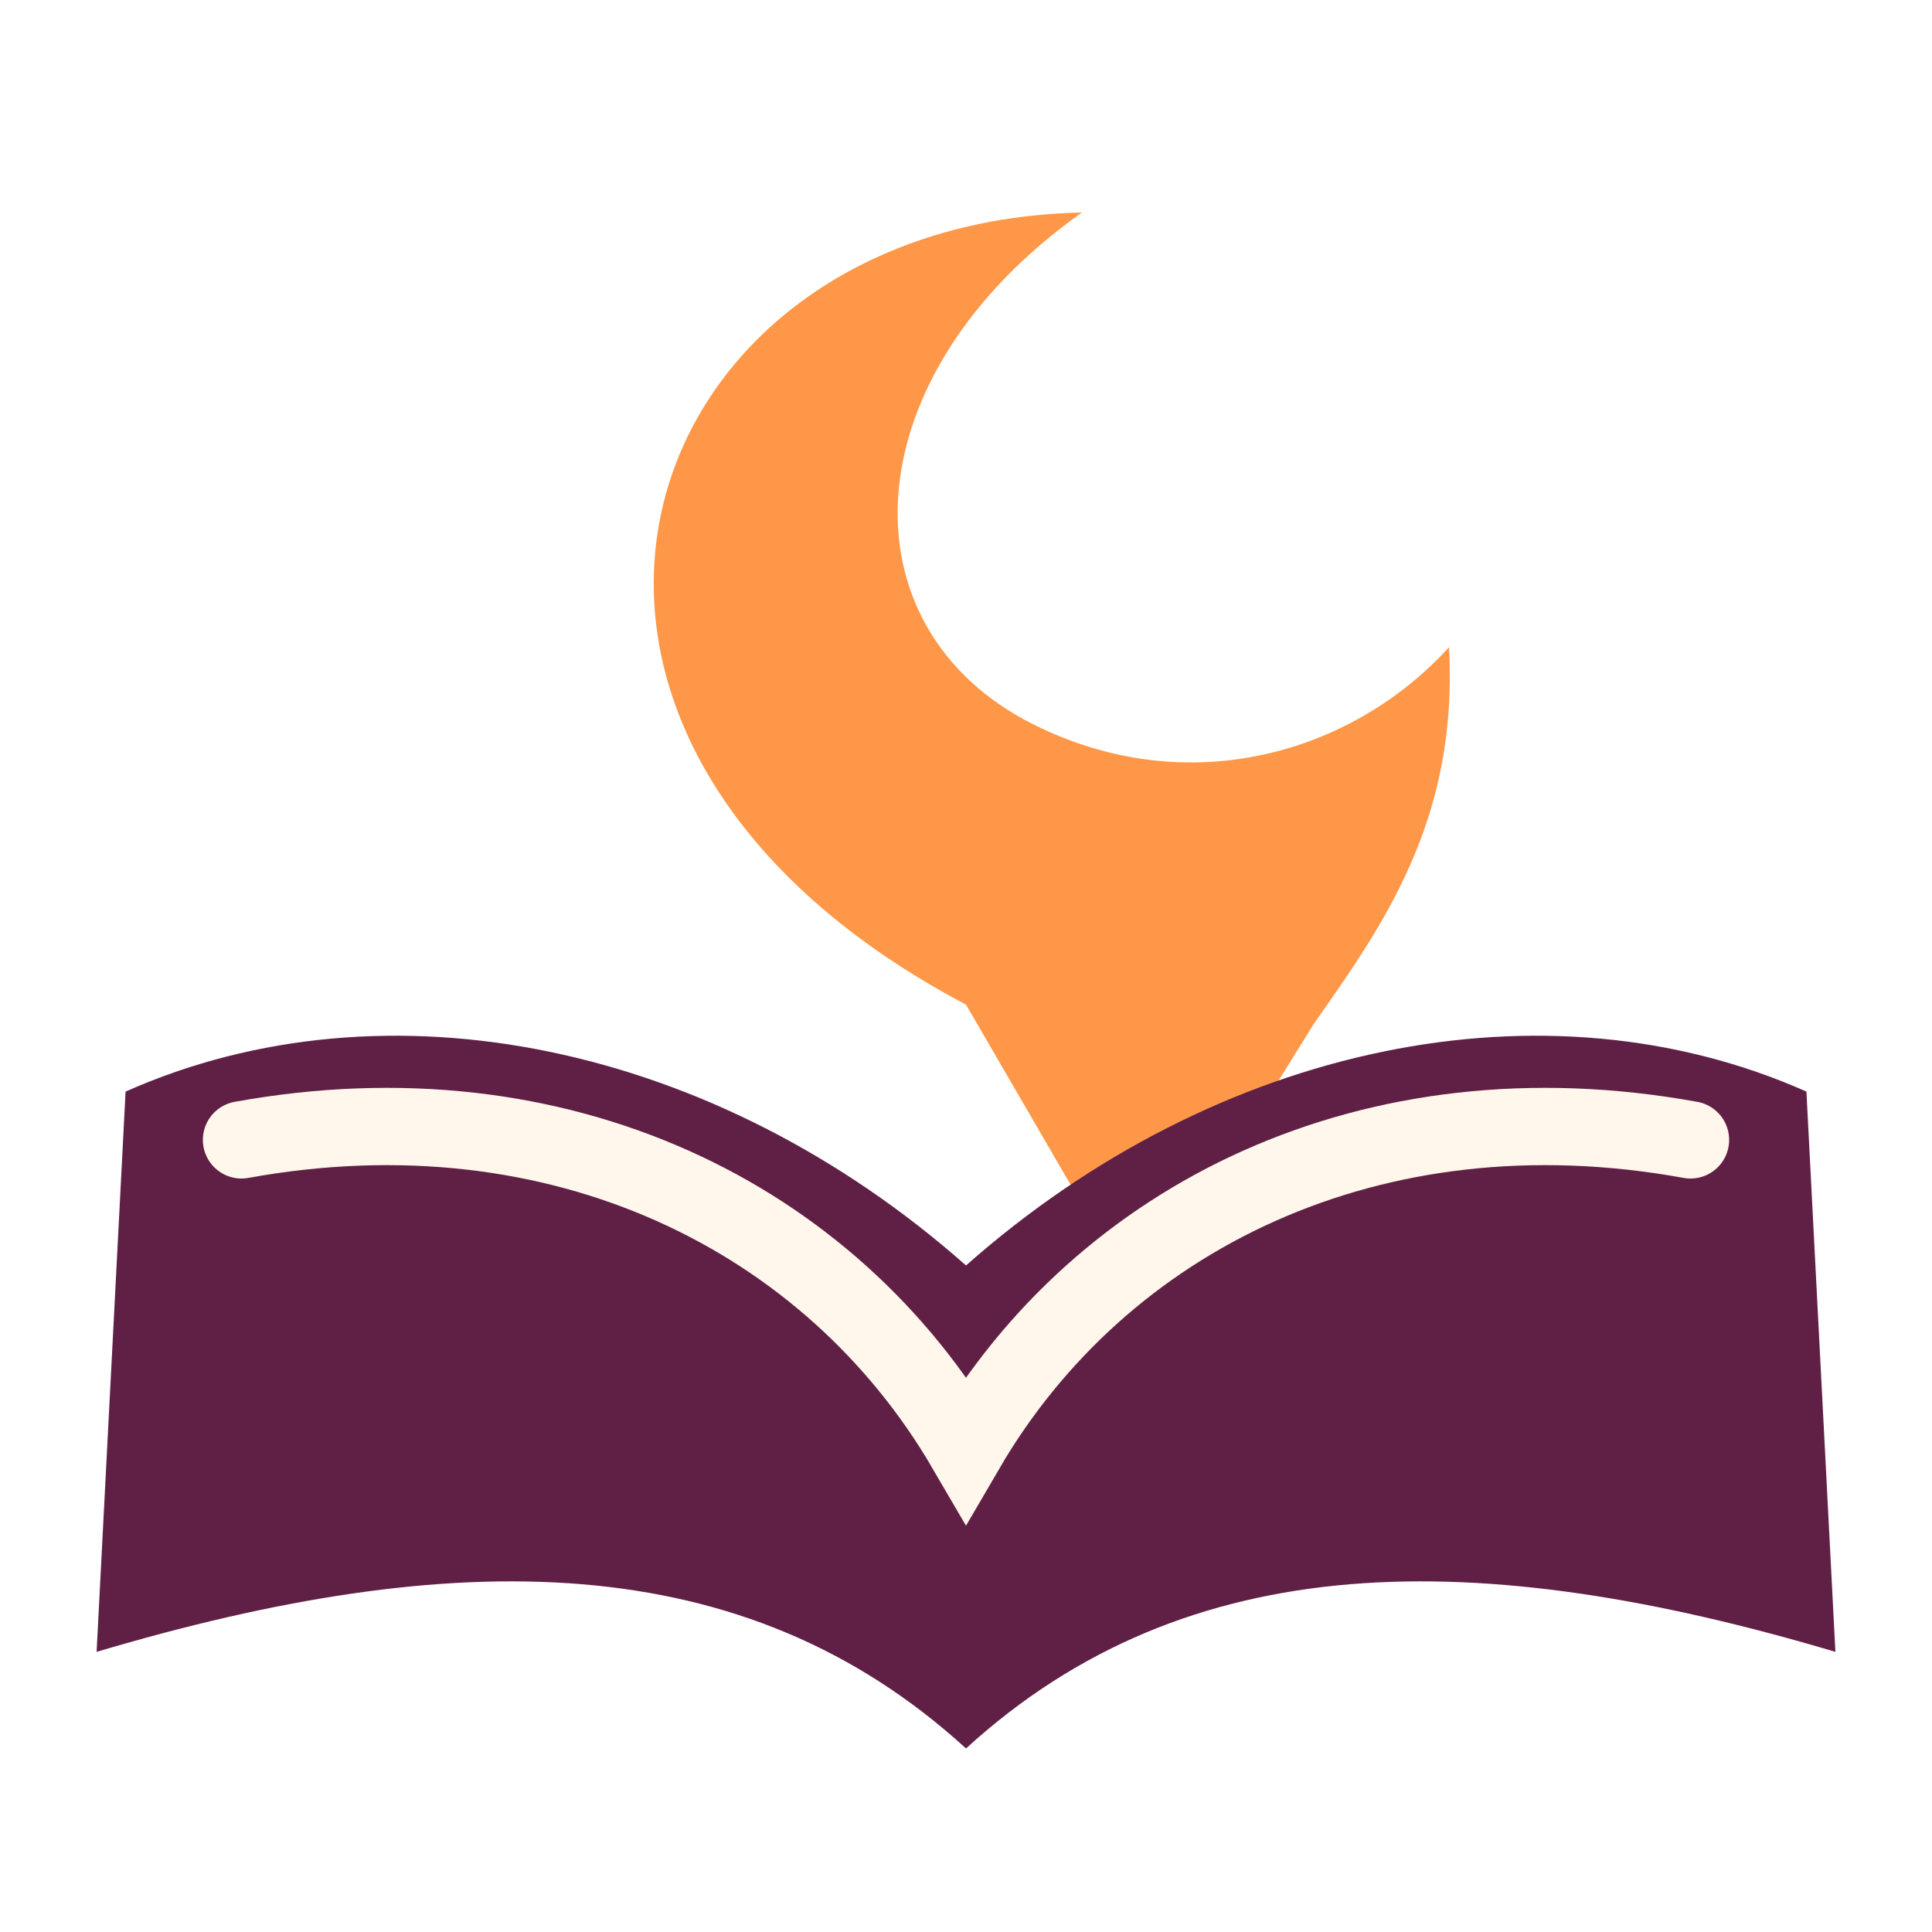
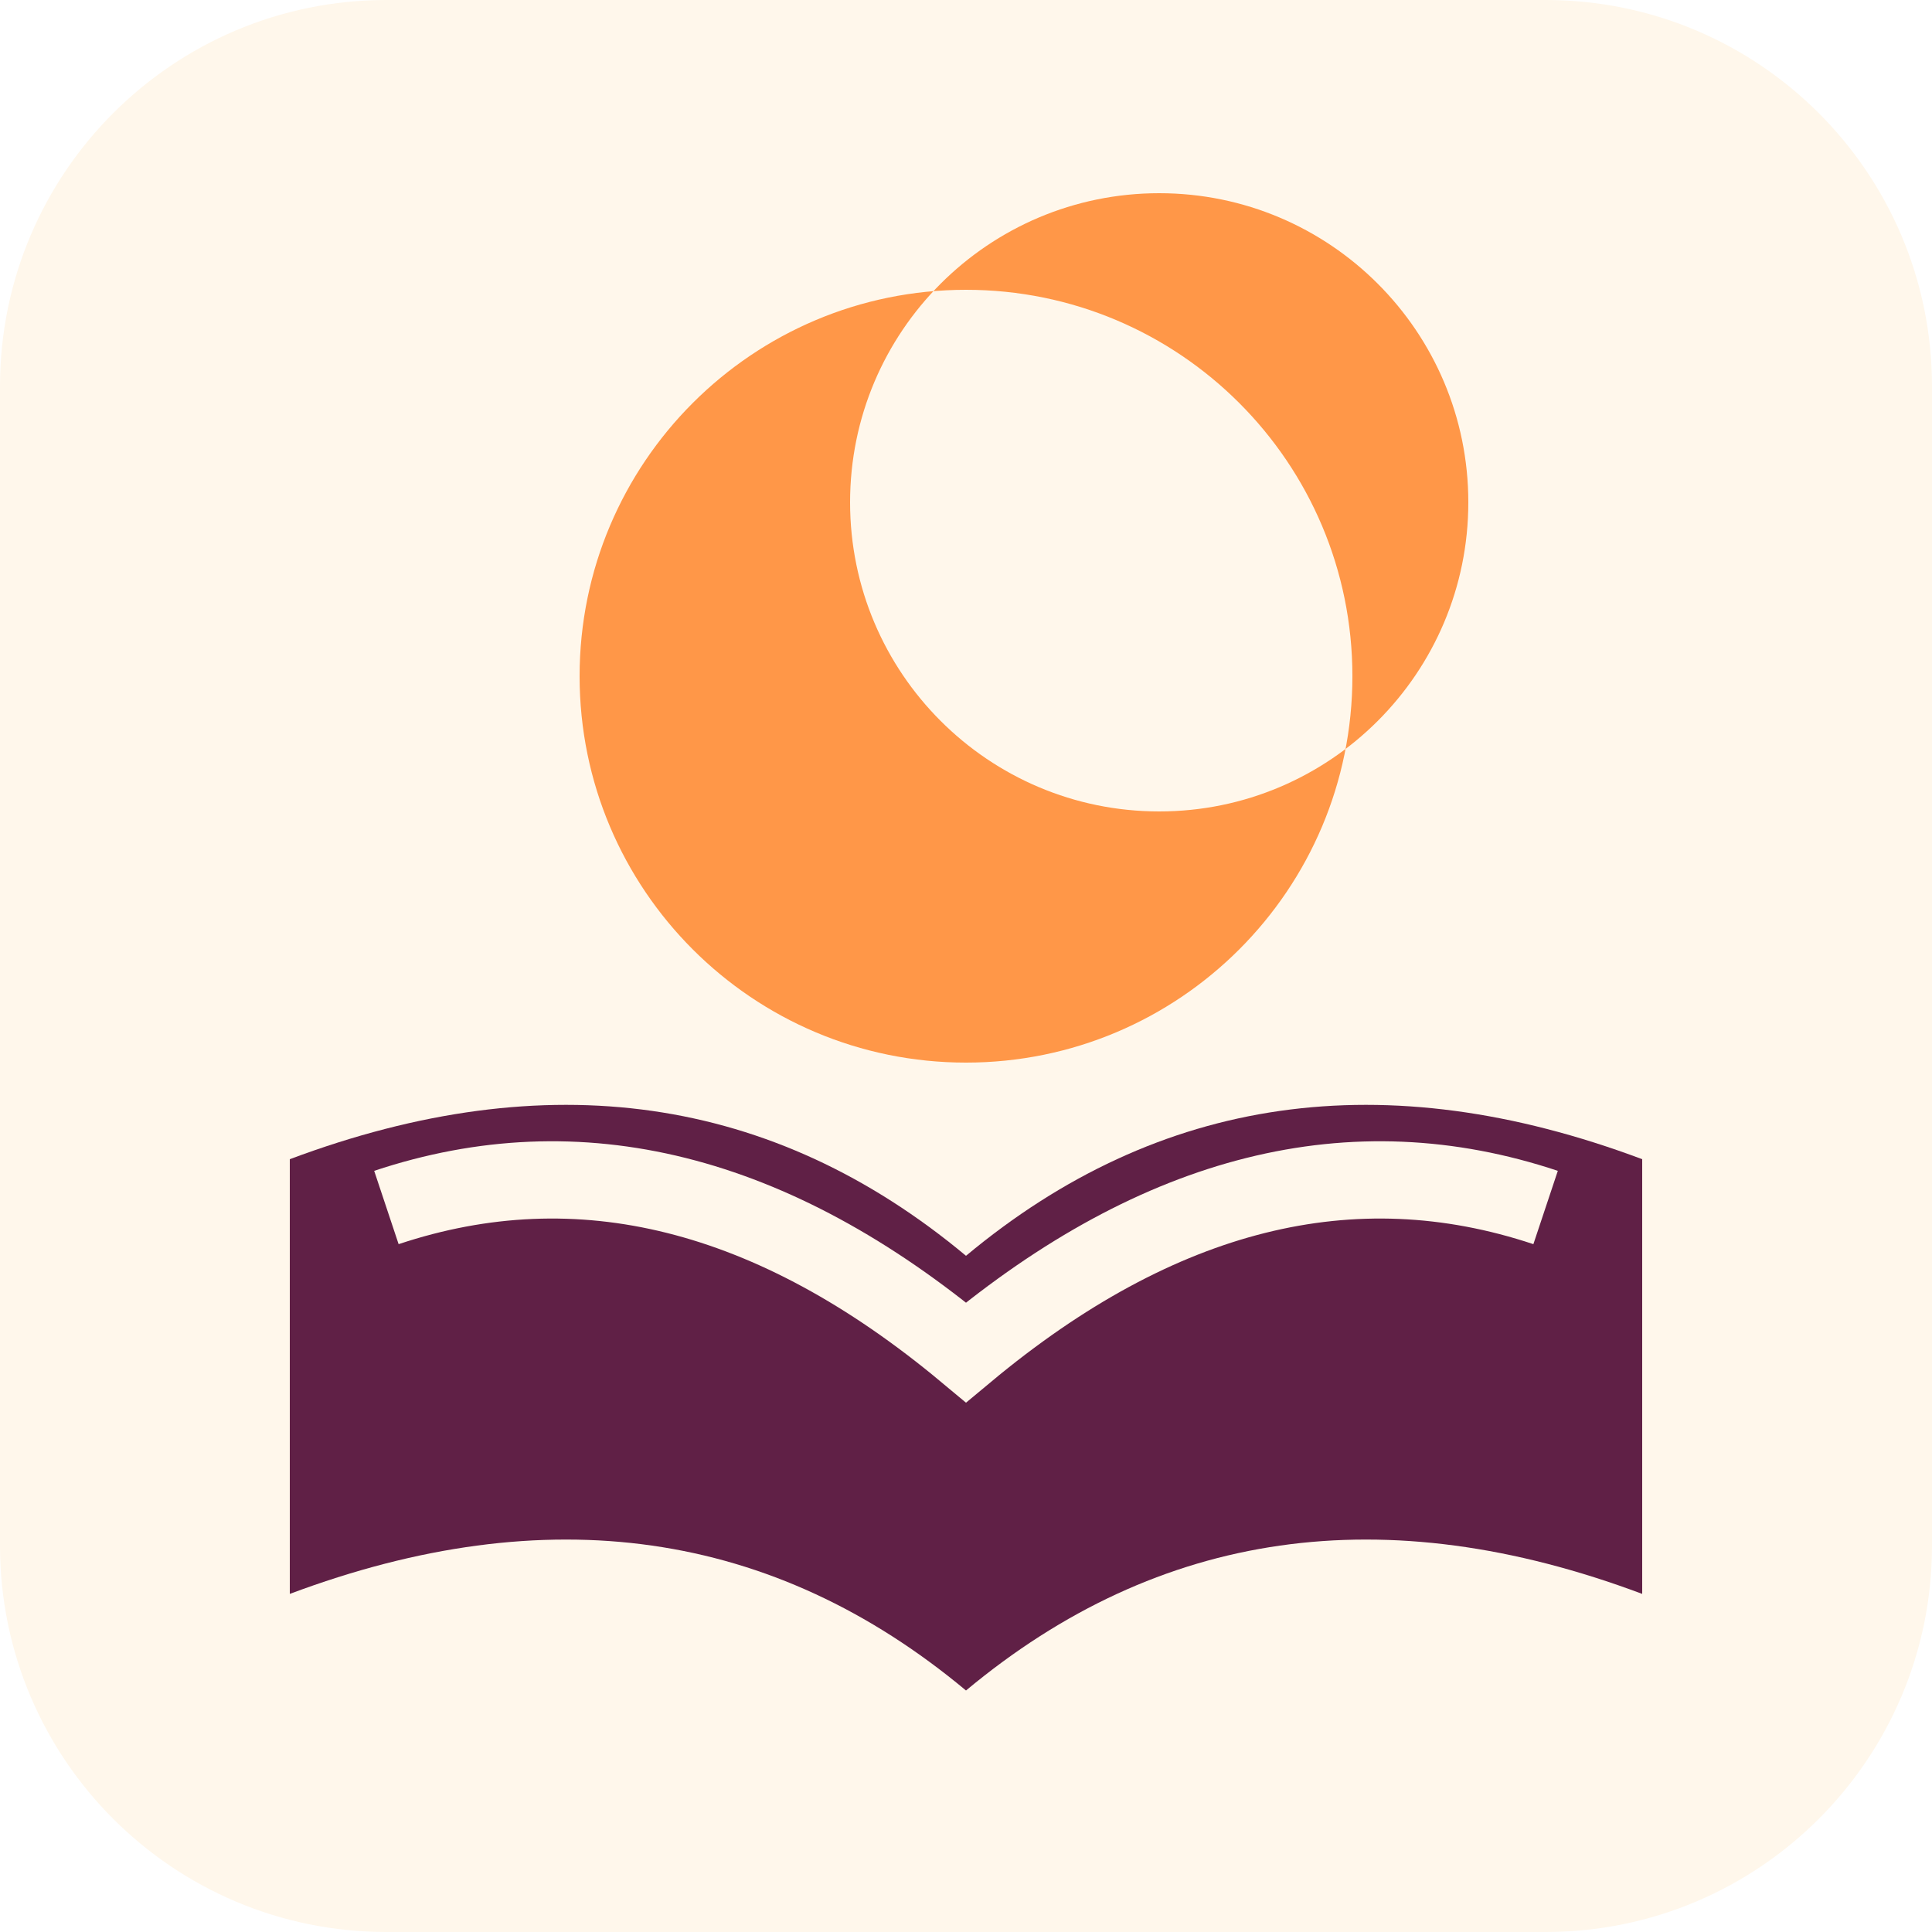
- <svg xmlns="http://www.w3.org/2000/svg" width="32" height="32" viewBox="0 0 200 180">
-   <path fill="#ff9748" d="M100 94 C47 66 65 13 112 12 C88 29 87 55 107 65 C123 73 140 68 150 57 C151 75 143 86 136 96 L118 125Z" />
-   <path fill="#602046" d="M13 103 C40 91 74 98 100 121 C126 98 160 91 187 103 L190 161 C153 150 123 150 100 171 C77 150 47 150 10 161Z" />
-   <path fill="none" stroke="#fff7eb" stroke-width="8" stroke-linecap="round" d="M25 108 C58 102 86 116 100 140 C114 116 142 102 175 108" />
+ <svg xmlns="http://www.w3.org/2000/svg" width="16" height="16" viewBox="-2 -2 20 20">
+   <rect x="-2" y="-2" width="20" height="20" rx="4" fill="#fff7eb" />
+   <path fill="#ff9748" fill-rule="evenodd" d="M8 1a4 4 0 1 0 0 8 4 4 0 1 0 0-8 M10 0a3.2 3.2 0 1 1 0 6.4A3.2 3.2 0 0 1 10 0Z" />
+   <path fill="#602046" d="M1 10 Q5 8.5 8 11 Q11 8.5 15 10 L15 14.5 Q11 13 8 15.5 Q5 13 1 14.5Z" />
+   <path d="M2 10.5 Q5 9.5 8 12 Q11 9.5 14 10.5" fill="none" stroke="#fff7eb" stroke-width="0.8" />
</svg>
